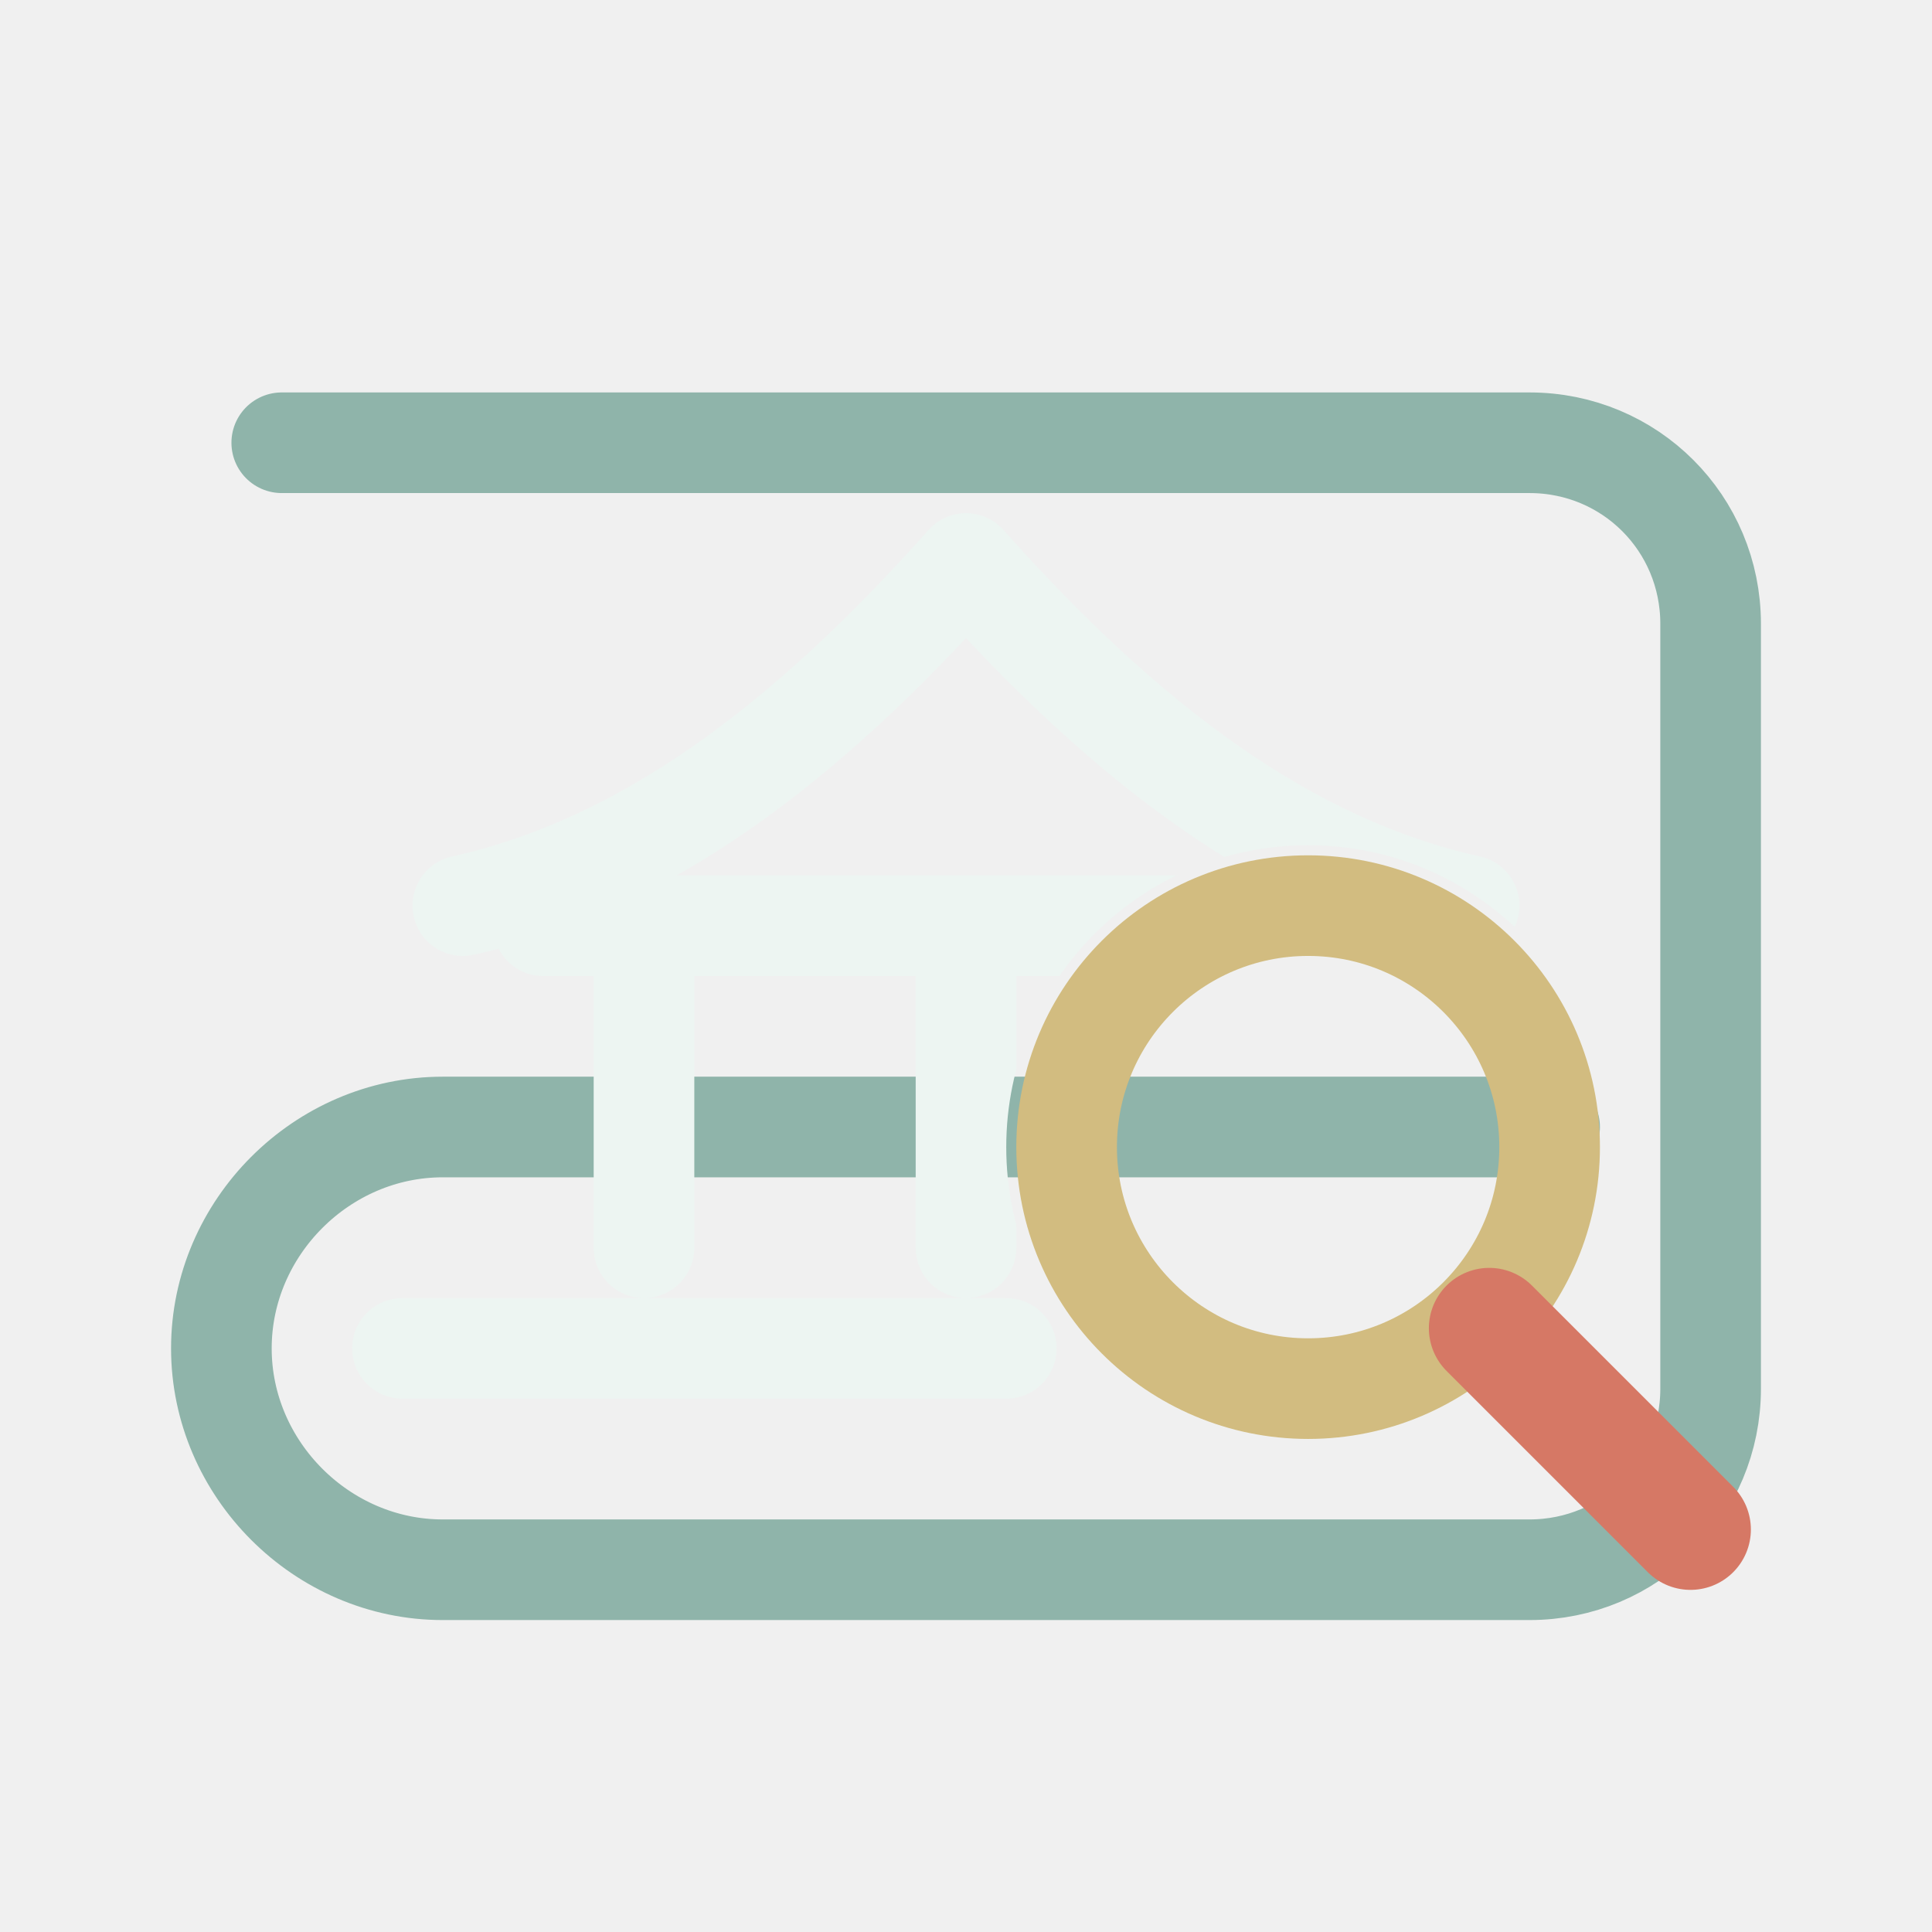
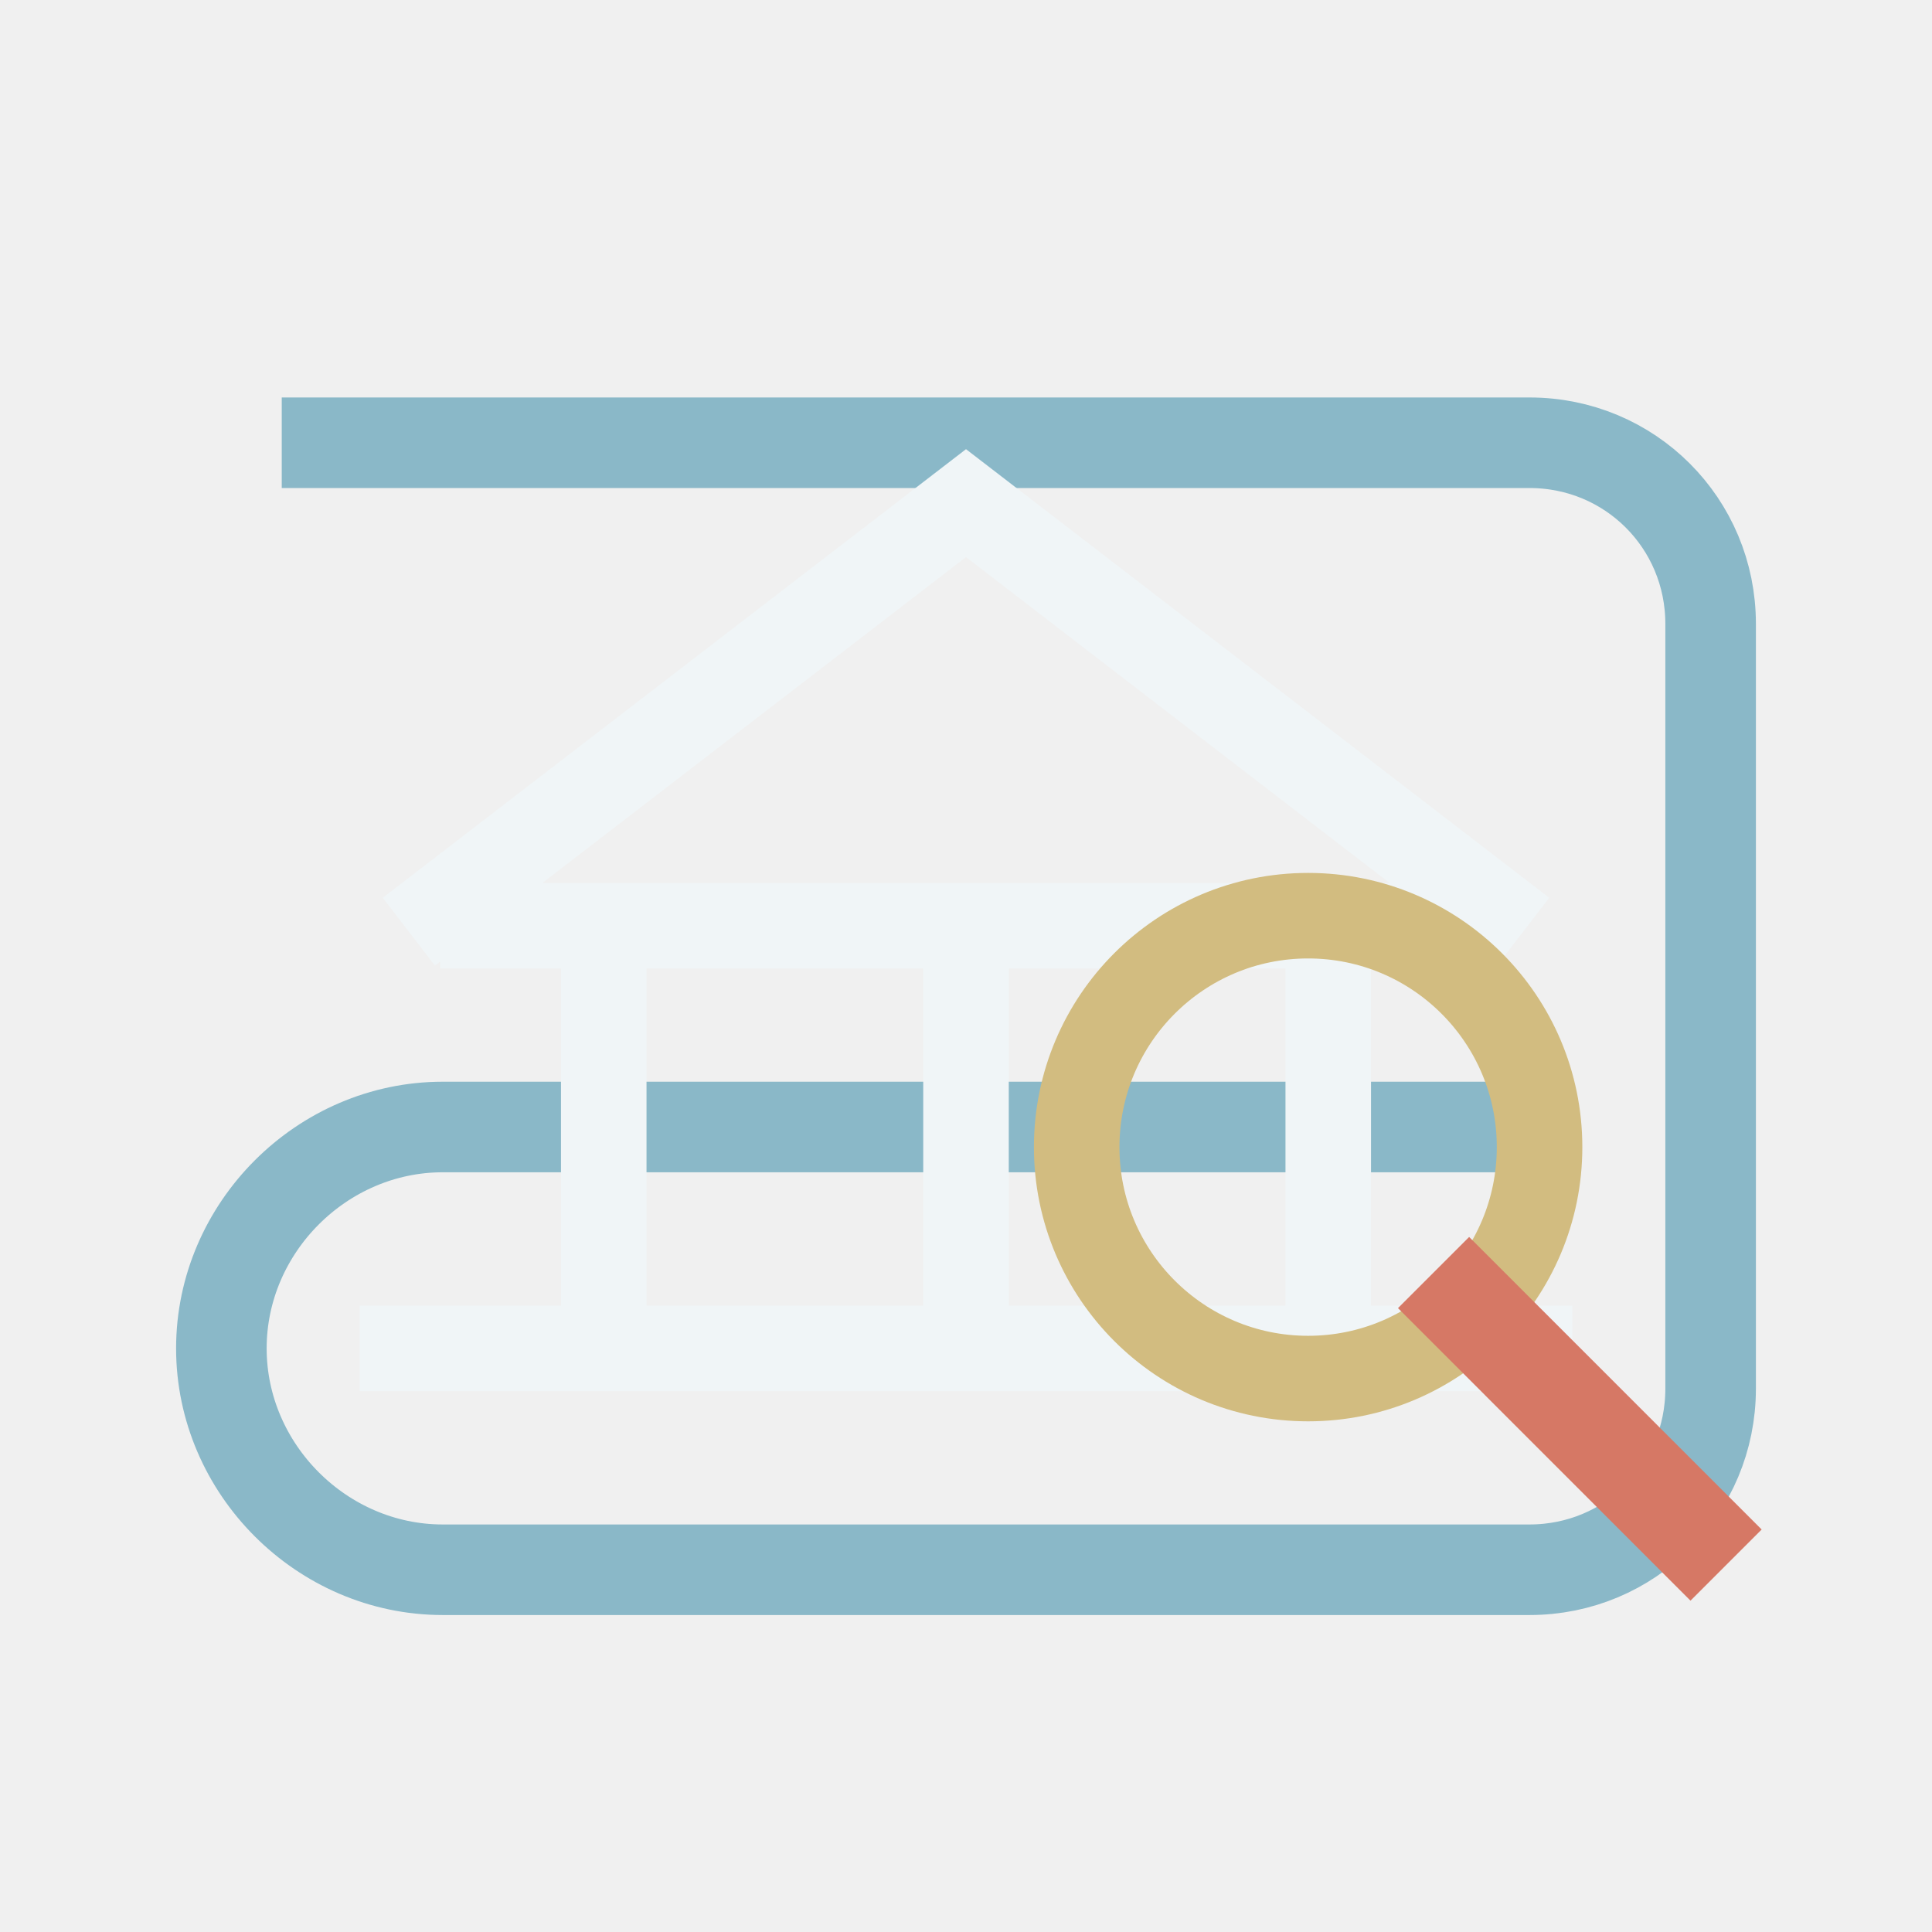
- <svg xmlns="http://www.w3.org/2000/svg" viewBox="0 0 96 96" role="img" aria-labelledby="title desc">
-   <defs>
-     <mask id="lens-mask" maskUnits="userSpaceOnUse">
-       <rect width="96" height="96" fill="#fff" />
-       <circle cx="65" cy="57" r="15" fill="#000" />
-     </mask>
-   </defs>
-   <path d="M14 22h62c5 0 9 4 9 9v38c0 5-4 9-9 9H22c-6 0-11-5-11-11s5-11 11-11h55" fill="none" stroke="#8fb4aa" stroke-width="5" stroke-linecap="round" stroke-linejoin="round" />
-   <path d="M23 45c9-2 17-8 25-17 8 9 16 15 25 17M27 46h42M32 48v14M48 48v14M20 67h30" mask="url(#lens-mask)" fill="none" stroke="#edf5f2" stroke-width="5" stroke-linecap="round" stroke-linejoin="round" />
-   <circle cx="65" cy="57" r="12" fill="none" stroke="#d2bc80" stroke-width="5" />
-   <path d="m74 66 10 10" fill="none" stroke="#d67865" stroke-width="6" stroke-linecap="round" />
+ <svg xmlns="http://www.w3.org/2000/svg" viewBox="0 0 96 96" role="img" aria-labelledby="title desc" shape-rendering="geometricPrecision">
+   <g fill="none">
+     <path d="M14 22h62c5 0 9 4 9 9v38c0 5-4 9-9 9H22c-6 0-11-5-11-11s5-11 11-11h55" stroke="#8ab8c8" stroke-width="4.5" stroke-linecap="butt" stroke-linejoin="round" />
+     <path d="M22 45 48 25 74 45M24 46h48M30 47v16M48 47v16M66 47v16M20 67h56" stroke="#f0f5f7" stroke-width="4.25" stroke-linecap="square" stroke-linejoin="miter" stroke-miterlimit="4" />
+     <circle cx="65" cy="57" r="11.5" stroke="#d2bc80" stroke-width="4.25" stroke-linecap="square" />
+     <path d="m73 65 11 11" stroke="#d67865" stroke-width="5" stroke-linecap="square" />
+   </g>
</svg>
